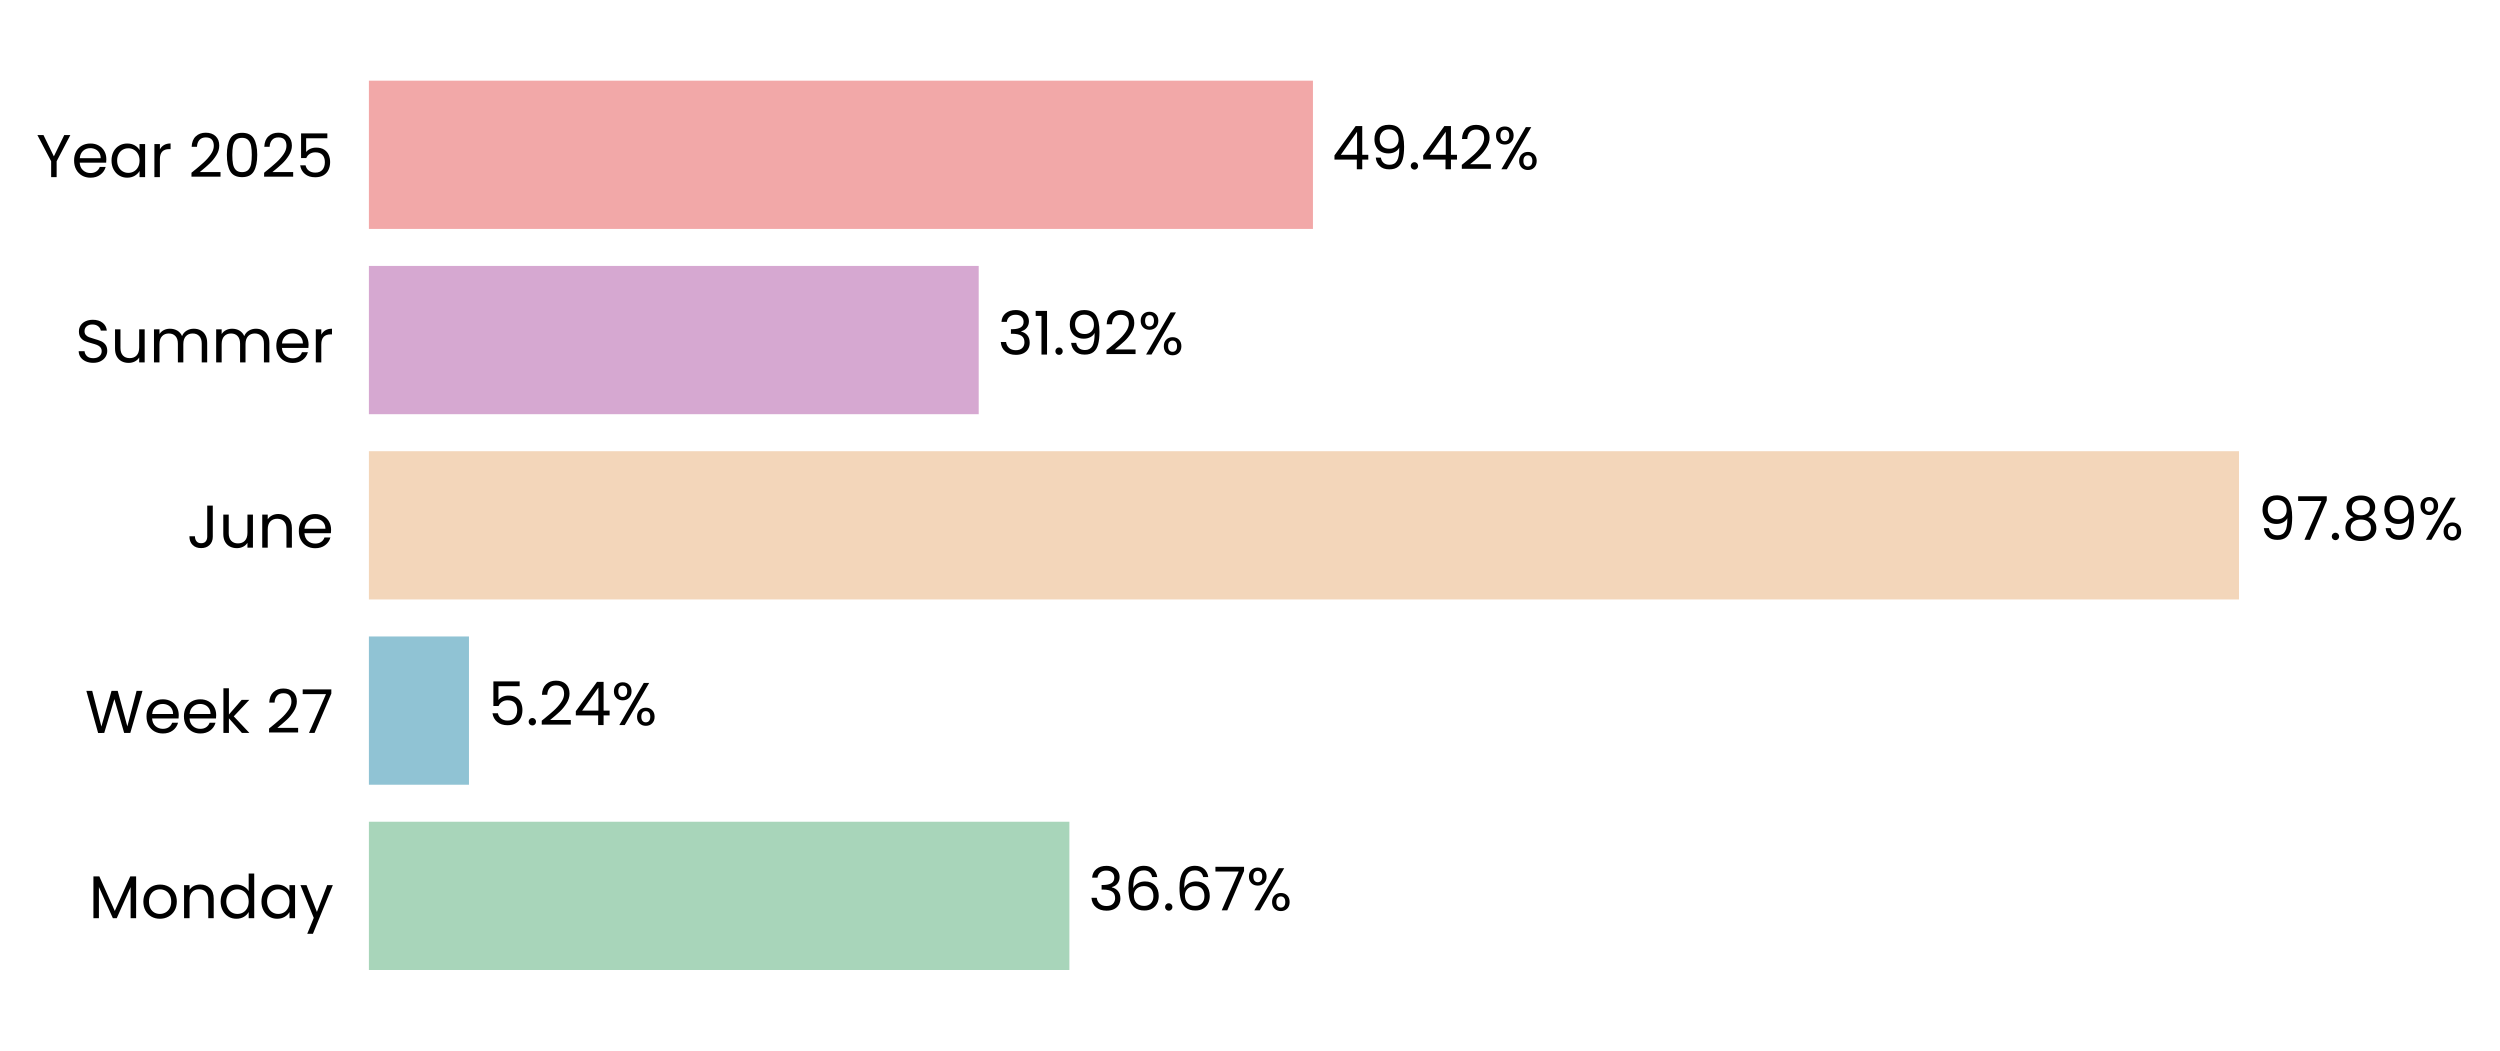
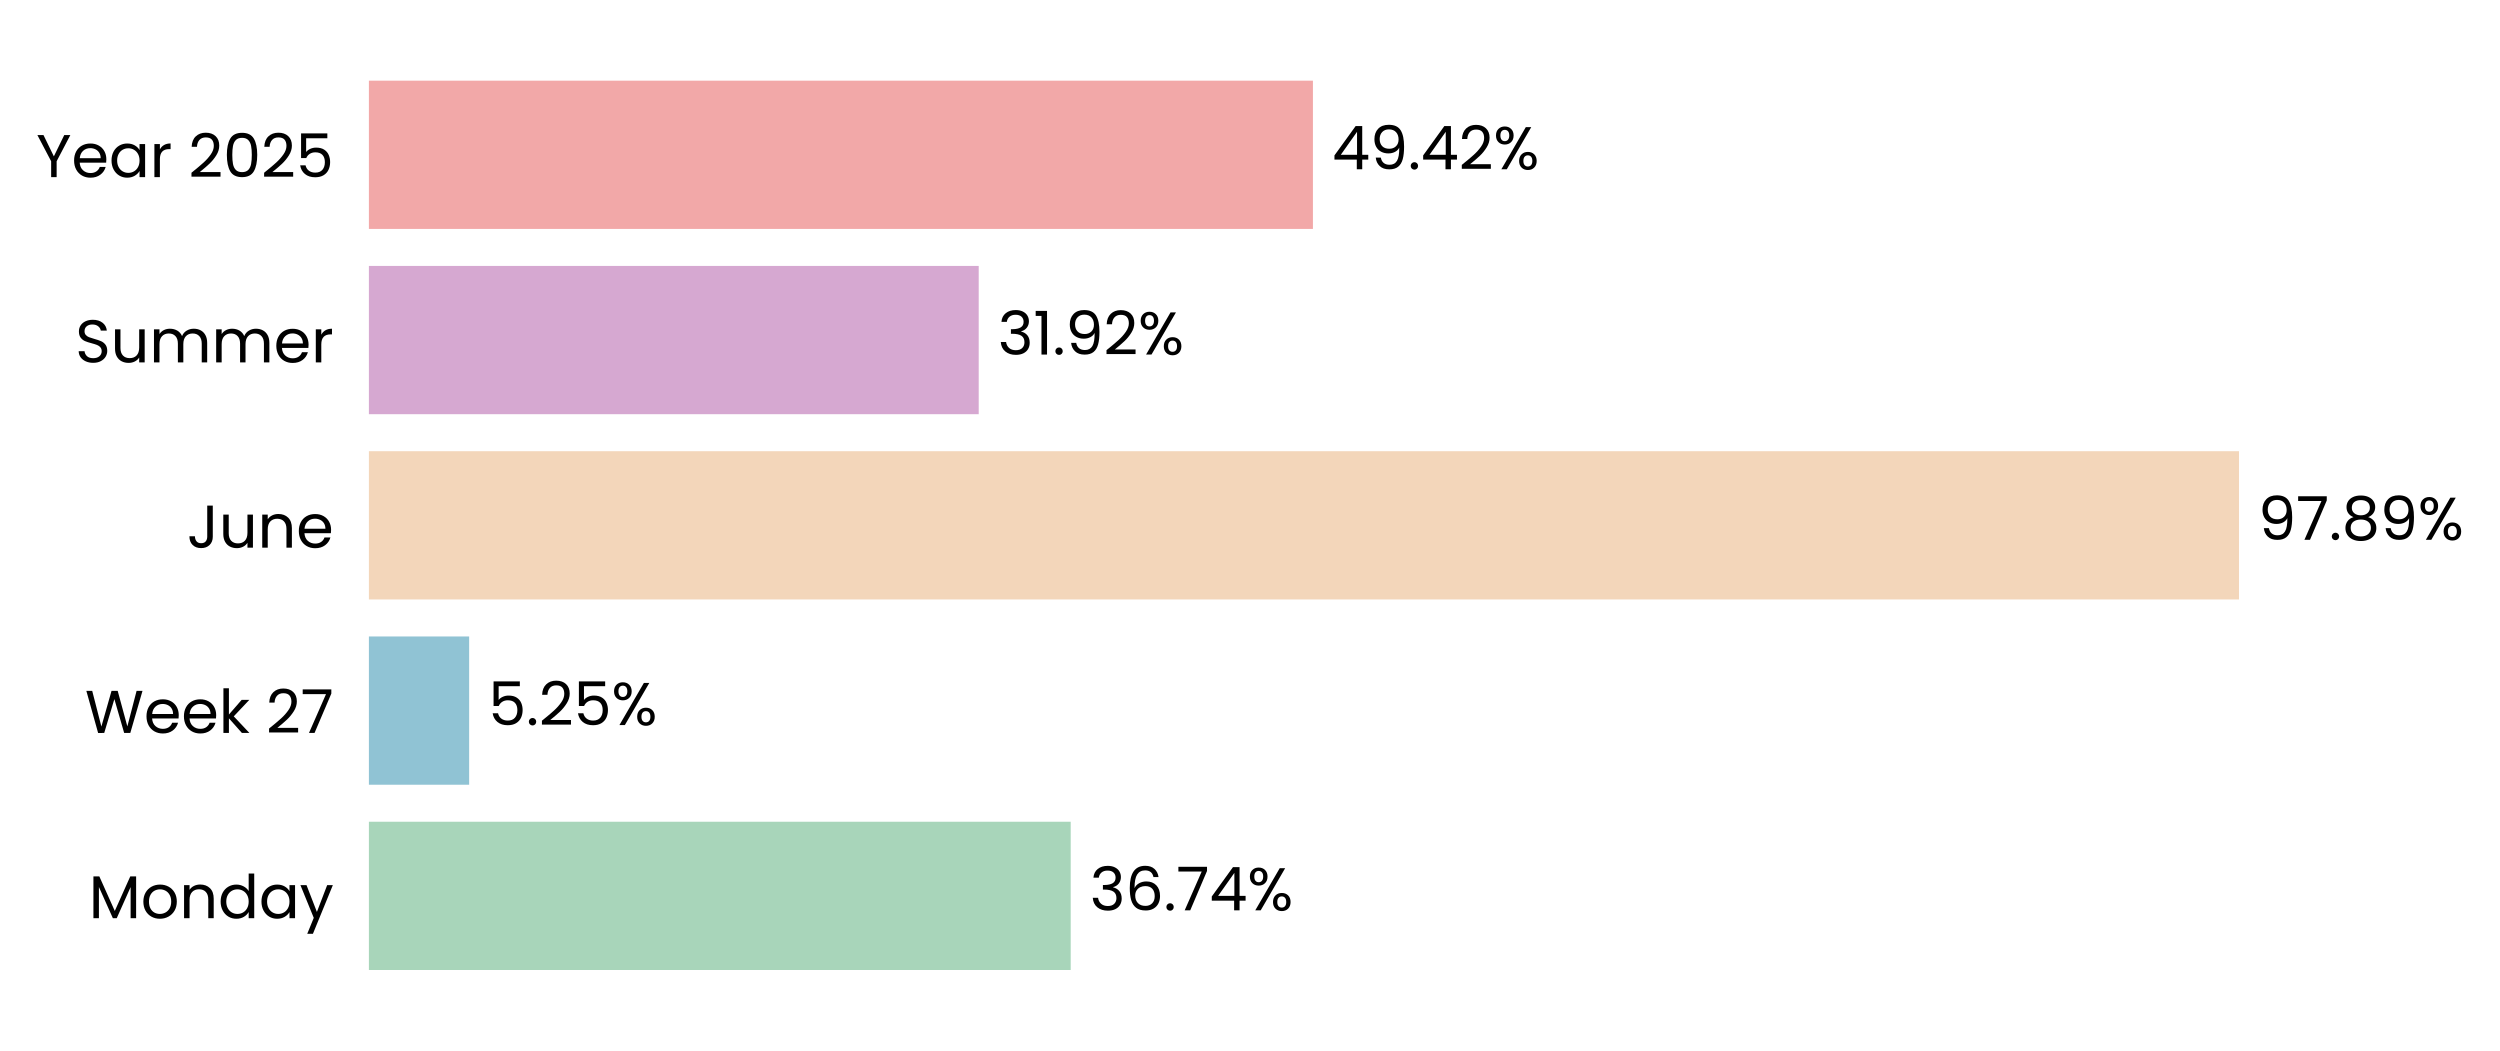
<svg xmlns="http://www.w3.org/2000/svg" xmlns:xlink="http://www.w3.org/1999/xlink" width="496.824pt" height="208.8pt" viewBox="0 0 496.824 208.8" version="1.1">
  <defs>
    <style type="text/css">*{stroke-linejoin: round; stroke-linecap: butt}</style>
  </defs>
  <g id="figure_1">
    <g id="patch_1">
      <path d="M 0 208.8  L 496.824 208.8  L 496.824 0  L 0 0  L 0 208.8  z " style="fill: none" />
    </g>
    <g id="axes_1">
      <g id="patch_2">
-         <path d="M 73.311 201.6  L 452.971 201.6  L 452.971 7.2  L 73.311 7.2  L 73.311 201.6  z " style="fill: none" />
+         <path d="M 73.311 201.6  L 452.962 201.6  L 452.962 7.2  L 73.311 7.2  L 73.311 201.6  z " style="fill: none" />
      </g>
      <g id="patch_3">
-         <path d="M 73.311 192.764  L 212.52 192.764  L 212.52 163.309  L 73.311 163.309  z " clip-path="url(#p6e775bdabb)" style="fill: #a8d5ba" />
+         <path d="M 73.311 192.764  L 212.78 192.764  L 212.78 163.309  L 73.311 163.309  z " clip-path="url(#pd66af39ee4)" style="fill: #a8d5ba" />
      </g>
      <g id="patch_4">
-         <path d="M 73.311 155.945  L 93.198 155.945  L 93.198 126.491  L 73.311 126.491  z " clip-path="url(#p6e775bdabb)" style="fill: #90c3d4" />
+         <path d="M 73.311 155.945  L 93.235 155.945  L 93.235 126.491  L 73.311 126.491  z " clip-path="url(#pd66af39ee4)" style="fill: #90c3d4" />
      </g>
      <g id="patch_5">
-         <path d="M 73.311 119.127  L 444.956 119.127  L 444.956 89.673  L 73.311 89.673  z " clip-path="url(#p6e775bdabb)" style="fill: #f3d6ba" />
+         <path d="M 73.311 119.127  L 444.956 119.127  L 444.956 89.673  L 73.311 89.673  z " clip-path="url(#pd66af39ee4)" style="fill: #f3d6ba" />
      </g>
      <g id="patch_6">
-         <path d="M 73.311 82.309  L 194.5 82.309  L 194.5 52.855  L 73.311 52.855  z " clip-path="url(#p6e775bdabb)" style="fill: #d6a8d1" />
+         <path d="M 73.311 82.309  L 194.5 82.309  L 194.5 52.855  L 73.311 52.855  z " clip-path="url(#pd66af39ee4)" style="fill: #d6a8d1" />
      </g>
      <g id="patch_7">
-         <path d="M 73.311 45.491  L 260.922 45.491  L 260.922 16.036  L 73.311 16.036  z " clip-path="url(#p6e775bdabb)" style="fill: #f2a8a8" />
+         <path d="M 73.311 45.491  L 260.918 45.491  L 260.918 16.036  L 73.311 16.036  z " clip-path="url(#pd66af39ee4)" style="fill: #f2a8a8" />
      </g>
      <g id="matplotlib.axis_1">
        <g id="ytick_1">
          <g id="text_1">
            <g transform="translate(17.64187 182.4764) scale(0.12 -0.12)">
              <defs>
                <path id="Poppins-Regular-4d" d="M 5018 4429  L 5018 0  L 4435 0  L 4435 3302  L 2963 0  L 2554 0  L 1075 3309  L 1075 0  L 493 0  L 493 4429  L 1120 4429  L 2758 768  L 4397 4429  L 5018 4429  z " transform="scale(0.015625)" />
                <path id="Poppins-Regular-6f" d="M 2022 -58  Q 1530 -58 1130 166  Q 730 390 502 803  Q 275 1216 275 1760  Q 275 2298 508 2710  Q 742 3123 1145 3344  Q 1549 3565 2048 3565  Q 2547 3565 2950 3344  Q 3354 3123 3587 2713  Q 3821 2304 3821 1760  Q 3821 1216 3581 803  Q 3341 390 2931 166  Q 2522 -58 2022 -58  z M 2022 454  Q 2336 454 2611 601  Q 2886 749 3056 1043  Q 3226 1338 3226 1760  Q 3226 2182 3059 2476  Q 2893 2771 2624 2915  Q 2355 3059 2042 3059  Q 1722 3059 1456 2915  Q 1190 2771 1030 2476  Q 870 2182 870 1760  Q 870 1331 1027 1036  Q 1184 742 1446 598  Q 1709 454 2022 454  z " transform="scale(0.015625)" />
                <path id="Poppins-Regular-6e" d="M 2202 3571  Q 2842 3571 3238 3184  Q 3635 2797 3635 2067  L 3635 0  L 3059 0  L 3059 1984  Q 3059 2509 2796 2787  Q 2534 3066 2080 3066  Q 1619 3066 1347 2778  Q 1075 2490 1075 1939  L 1075 0  L 493 0  L 493 3507  L 1075 3507  L 1075 3008  Q 1248 3277 1545 3424  Q 1843 3571 2202 3571  z " transform="scale(0.015625)" />
                <path id="Poppins-Regular-64" d="M 275 1766  Q 275 2304 492 2710  Q 710 3117 1091 3341  Q 1472 3565 1946 3565  Q 2355 3565 2707 3376  Q 3059 3187 3245 2880  L 3245 4736  L 3834 4736  L 3834 0  L 3245 0  L 3245 659  Q 3072 346 2733 144  Q 2394 -58 1939 -58  Q 1472 -58 1091 172  Q 710 403 492 819  Q 275 1235 275 1766  z M 3245 1760  Q 3245 2157 3085 2451  Q 2925 2746 2653 2902  Q 2381 3059 2054 3059  Q 1728 3059 1459 2905  Q 1190 2752 1030 2457  Q 870 2163 870 1766  Q 870 1363 1030 1065  Q 1190 768 1459 611  Q 1728 454 2054 454  Q 2381 454 2653 611  Q 2925 768 3085 1065  Q 3245 1363 3245 1760  z " transform="scale(0.015625)" />
                <path id="Poppins-Regular-61" d="M 275 1766  Q 275 2304 492 2710  Q 710 3117 1091 3341  Q 1472 3565 1939 3565  Q 2400 3565 2739 3366  Q 3078 3168 3245 2867  L 3245 3507  L 3834 3507  L 3834 0  L 3245 0  L 3245 653  Q 3072 346 2729 144  Q 2387 -58 1933 -58  Q 1466 -58 1088 172  Q 710 403 492 819  Q 275 1235 275 1766  z M 3245 1760  Q 3245 2157 3085 2451  Q 2925 2746 2653 2902  Q 2381 3059 2054 3059  Q 1728 3059 1459 2905  Q 1190 2752 1030 2457  Q 870 2163 870 1766  Q 870 1363 1030 1065  Q 1190 768 1459 611  Q 1728 454 2054 454  Q 2381 454 2653 611  Q 2925 768 3085 1065  Q 3245 1363 3245 1760  z " transform="scale(0.015625)" />
                <path id="Poppins-Regular-79" d="M 3514 3507  L 1402 -1651  L 800 -1651  L 1491 38  L 77 3507  L 723 3507  L 1824 666  L 2912 3507  L 3514 3507  z " transform="scale(0.015625)" />
              </defs>
              <use xlink:href="#Poppins-Regular-4d" />
              <use xlink:href="#Poppins-Regular-6f" transform="translate(86.09999 0)" />
              <use xlink:href="#Poppins-Regular-6e" transform="translate(150.1 0)" />
              <use xlink:href="#Poppins-Regular-64" transform="translate(214.1 0)" />
              <use xlink:href="#Poppins-Regular-61" transform="translate(281.7 0)" />
              <use xlink:href="#Poppins-Regular-79" transform="translate(349.2999 0)" />
            </g>
          </g>
        </g>
        <g id="ytick_2">
          <g id="text_2">
            <g transform="translate(16.88437 145.6582) scale(0.12 -0.12)">
              <defs>
                <path id="Poppins-Regular-57" d="M 6099 4461  L 4806 0  L 4154 0  L 3117 3590  L 2042 0  L 1395 -6  L 147 4461  L 768 4461  L 1741 678  L 2816 4461  L 3469 4461  L 4493 691  L 5472 4461  L 6099 4461  z " transform="scale(0.015625)" />
                <path id="Poppins-Regular-65" d="M 3693 1888  Q 3693 1722 3674 1536  L 870 1536  Q 902 1018 1225 726  Q 1549 435 2010 435  Q 2387 435 2640 611  Q 2893 787 2995 1082  L 3622 1082  Q 3482 576 3059 259  Q 2637 -58 2010 -58  Q 1510 -58 1116 166  Q 723 390 499 803  Q 275 1216 275 1760  Q 275 2304 492 2713  Q 710 3123 1104 3344  Q 1498 3565 2010 3565  Q 2509 3565 2893 3347  Q 3277 3130 3485 2749  Q 3693 2368 3693 1888  z M 3091 2010  Q 3091 2342 2944 2582  Q 2797 2822 2544 2947  Q 2291 3072 1984 3072  Q 1542 3072 1232 2790  Q 922 2509 877 2010  L 3091 2010  z " transform="scale(0.015625)" />
                <path id="Poppins-Regular-6b" d="M 2451 0  L 1075 1549  L 1075 0  L 493 0  L 493 4736  L 1075 4736  L 1075 1952  L 2426 3507  L 3238 3507  L 1587 1760  L 3245 0  L 2451 0  z " transform="scale(0.015625)" />
                <path id="Poppins-Regular-20" transform="scale(0.015625)" />
                <path id="Poppins-Regular-32" d="M 326 467  Q 1139 1120 1600 1539  Q 2061 1958 2377 2416  Q 2694 2874 2694 3315  Q 2694 3731 2492 3971  Q 2291 4211 1843 4211  Q 1408 4211 1168 3939  Q 928 3667 909 3213  L 346 3213  Q 371 3930 780 4320  Q 1190 4710 1837 4710  Q 2496 4710 2883 4345  Q 3270 3981 3270 3341  Q 3270 2810 2953 2307  Q 2637 1805 2233 1424  Q 1830 1043 1203 538  L 3405 538  L 3405 51  L 326 51  L 326 467  z " transform="scale(0.015625)" />
                <path id="Poppins-Regular-37" d="M 3245 4173  L 1466 0  L 877 0  L 2682 4115  L 211 4115  L 211 4614  L 3245 4614  L 3245 4173  z " transform="scale(0.015625)" />
              </defs>
              <use xlink:href="#Poppins-Regular-57" />
              <use xlink:href="#Poppins-Regular-65" transform="translate(97.59999 0)" />
              <use xlink:href="#Poppins-Regular-65" transform="translate(159.6 0)" />
              <use xlink:href="#Poppins-Regular-6b" transform="translate(221.6 0)" />
              <use xlink:href="#Poppins-Regular-20" transform="translate(273.0999 0)" />
              <use xlink:href="#Poppins-Regular-32" transform="translate(299.7999 0)" />
              <use xlink:href="#Poppins-Regular-37" transform="translate(357.2999 0)" />
            </g>
          </g>
        </g>
        <g id="ytick_3">
          <g id="text_3">
            <g transform="translate(37.15125 108.84) scale(0.12 -0.12)">
              <defs>
                <path id="Poppins-Regular-4a" d="M 2739 4461  L 2739 1165  Q 2739 614 2400 284  Q 2061 -45 1504 -45  Q 941 -45 601 291  Q 262 627 262 1210  L 845 1210  Q 851 883 1014 678  Q 1178 474 1504 474  Q 1830 474 1990 669  Q 2150 864 2150 1165  L 2150 4461  L 2739 4461  z " transform="scale(0.015625)" />
                <path id="Poppins-Regular-75" d="M 3603 3507  L 3603 0  L 3021 0  L 3021 518  Q 2854 250 2556 99  Q 2259 -51 1901 -51  Q 1491 -51 1164 118  Q 838 288 649 627  Q 461 966 461 1453  L 461 3507  L 1037 3507  L 1037 1530  Q 1037 1011 1299 732  Q 1562 454 2016 454  Q 2483 454 2752 742  Q 3021 1030 3021 1581  L 3021 3507  L 3603 3507  z " transform="scale(0.015625)" />
              </defs>
              <use xlink:href="#Poppins-Regular-4a" />
              <use xlink:href="#Poppins-Regular-75" transform="translate(52.99999 0)" />
              <use xlink:href="#Poppins-Regular-6e" transform="translate(117 0)" />
              <use xlink:href="#Poppins-Regular-65" transform="translate(181 0)" />
            </g>
          </g>
        </g>
        <g id="ytick_4">
          <g id="text_4">
            <g transform="translate(14.95125 72.02182) scale(0.12 -0.12)">
              <defs>
                <path id="Poppins-Regular-53" d="M 1907 -45  Q 1466 -45 1117 112  Q 768 269 569 547  Q 371 826 365 1190  L 986 1190  Q 1018 877 1245 662  Q 1472 448 1907 448  Q 2323 448 2563 656  Q 2803 864 2803 1190  Q 2803 1446 2662 1606  Q 2522 1766 2310 1849  Q 2099 1933 1741 2029  Q 1299 2144 1033 2259  Q 768 2374 579 2620  Q 390 2867 390 3283  Q 390 3648 576 3929  Q 762 4211 1098 4364  Q 1434 4518 1869 4518  Q 2496 4518 2896 4204  Q 3296 3891 3347 3373  L 2707 3373  Q 2675 3629 2438 3824  Q 2202 4019 1811 4019  Q 1446 4019 1216 3830  Q 986 3642 986 3302  Q 986 3059 1123 2905  Q 1261 2752 1462 2672  Q 1664 2592 2029 2490  Q 2470 2368 2739 2249  Q 3008 2131 3200 1884  Q 3392 1638 3392 1216  Q 3392 890 3219 602  Q 3046 314 2707 134  Q 2368 -45 1907 -45  z " transform="scale(0.015625)" />
                <path id="Poppins-Regular-6d" d="M 4710 3571  Q 5120 3571 5440 3401  Q 5760 3232 5945 2893  Q 6131 2554 6131 2067  L 6131 0  L 5555 0  L 5555 1984  Q 5555 2509 5296 2787  Q 5037 3066 4595 3066  Q 4141 3066 3872 2774  Q 3603 2483 3603 1933  L 3603 0  L 3027 0  L 3027 1984  Q 3027 2509 2768 2787  Q 2509 3066 2067 3066  Q 1613 3066 1344 2774  Q 1075 2483 1075 1933  L 1075 0  L 493 0  L 493 3507  L 1075 3507  L 1075 3002  Q 1248 3277 1539 3424  Q 1830 3571 2182 3571  Q 2624 3571 2963 3372  Q 3302 3174 3469 2790  Q 3616 3162 3955 3366  Q 4294 3571 4710 3571  z " transform="scale(0.015625)" />
                <path id="Poppins-Regular-72" d="M 1075 2938  Q 1229 3238 1513 3404  Q 1798 3571 2208 3571  L 2208 2970  L 2054 2970  Q 1075 2970 1075 1907  L 1075 0  L 493 0  L 493 3507  L 1075 3507  L 1075 2938  z " transform="scale(0.015625)" />
              </defs>
              <use xlink:href="#Poppins-Regular-53" />
              <use xlink:href="#Poppins-Regular-75" transform="translate(58.7 0)" />
              <use xlink:href="#Poppins-Regular-6d" transform="translate(122.7 0)" />
              <use xlink:href="#Poppins-Regular-6d" transform="translate(225.7 0)" />
              <use xlink:href="#Poppins-Regular-65" transform="translate(328.7 0)" />
              <use xlink:href="#Poppins-Regular-72" transform="translate(390.6999 0)" />
            </g>
          </g>
        </g>
        <g id="ytick_5">
          <g id="text_5">
            <g transform="translate(7.2 35.20364) scale(0.12 -0.12)">
              <defs>
                <path id="Poppins-Regular-59" d="M 3616 4461  L 2163 1683  L 2163 0  L 1581 0  L 1581 1683  L 122 4461  L 768 4461  L 1869 2202  L 2970 4461  L 3616 4461  z " transform="scale(0.015625)" />
                <path id="Poppins-Regular-30" d="M 397 2362  Q 397 3462 755 4080  Q 1114 4698 2010 4698  Q 2899 4698 3257 4080  Q 3616 3462 3616 2362  Q 3616 1242 3257 621  Q 2899 0 2010 0  Q 1114 0 755 621  Q 397 1242 397 2362  z M 3040 2362  Q 3040 2918 2966 3305  Q 2893 3693 2665 3929  Q 2438 4166 2010 4166  Q 1574 4166 1347 3929  Q 1120 3693 1046 3305  Q 973 2918 973 2362  Q 973 1786 1046 1395  Q 1120 1005 1347 768  Q 1574 531 2010 531  Q 2438 531 2665 768  Q 2893 1005 2966 1395  Q 3040 1786 3040 2362  z " transform="scale(0.015625)" />
                <path id="Poppins-Regular-35" d="M 3347 4122  L 1101 4122  L 1101 2662  Q 1248 2867 1536 2998  Q 1824 3130 2157 3130  Q 2688 3130 3021 2909  Q 3354 2688 3498 2339  Q 3642 1990 3642 1600  Q 3642 1139 3469 774  Q 3296 410 2941 198  Q 2586 -13 2061 -13  Q 1389 -13 973 332  Q 557 678 467 1254  L 1037 1254  Q 1120 890 1389 685  Q 1658 480 2067 480  Q 2573 480 2829 784  Q 3085 1088 3085 1587  Q 3085 2086 2829 2358  Q 2573 2630 2074 2630  Q 1734 2630 1481 2467  Q 1229 2304 1114 2022  L 563 2022  L 563 4634  L 3347 4634  L 3347 4122  z " transform="scale(0.015625)" />
              </defs>
              <use xlink:href="#Poppins-Regular-59" />
              <use xlink:href="#Poppins-Regular-65" transform="translate(58.39999 0)" />
              <use xlink:href="#Poppins-Regular-61" transform="translate(120.4 0)" />
              <use xlink:href="#Poppins-Regular-72" transform="translate(188 0)" />
              <use xlink:href="#Poppins-Regular-20" transform="translate(225.3 0)" />
              <use xlink:href="#Poppins-Regular-32" transform="translate(252 0)" />
              <use xlink:href="#Poppins-Regular-30" transform="translate(309.4999 0)" />
              <use xlink:href="#Poppins-Regular-32" transform="translate(372.2999 0)" />
              <use xlink:href="#Poppins-Regular-35" transform="translate(429.7999 0)" />
            </g>
          </g>
        </g>
      </g>
      <g id="text_6">
-         <g transform="translate(216.3165 180.9164) scale(0.12 -0.12)">
+         <g transform="translate(216.5768 180.9164) scale(0.12 -0.12)">
          <defs>
            <path id="Poppins-Regular-33" d="M 384 3462  Q 429 4051 838 4384  Q 1248 4717 1901 4717  Q 2336 4717 2653 4560  Q 2970 4403 3133 4134  Q 3296 3866 3296 3526  Q 3296 3130 3069 2842  Q 2842 2554 2477 2470  L 2477 2438  Q 2893 2336 3136 2035  Q 3379 1734 3379 1248  Q 3379 883 3212 592  Q 3046 301 2713 134  Q 2381 -32 1914 -32  Q 1235 -32 800 323  Q 365 678 314 1331  L 877 1331  Q 922 947 1190 704  Q 1459 461 1907 461  Q 2355 461 2588 694  Q 2822 928 2822 1299  Q 2822 1779 2502 1990  Q 2182 2202 1536 2202  L 1389 2202  L 1389 2688  L 1542 2688  Q 2131 2694 2432 2883  Q 2733 3072 2733 3469  Q 2733 3808 2512 4013  Q 2291 4218 1882 4218  Q 1485 4218 1241 4013  Q 998 3808 954 3462  L 384 3462  z " transform="scale(0.015625)" />
            <path id="Poppins-Regular-36" d="M 2976 3526  Q 2835 4237 2099 4237  Q 1530 4237 1248 3798  Q 966 3360 973 2355  Q 1120 2688 1462 2877  Q 1805 3066 2227 3066  Q 2886 3066 3280 2656  Q 3674 2246 3674 1523  Q 3674 1088 3504 742  Q 3334 397 2992 192  Q 2650 -13 2163 -13  Q 1504 -13 1133 281  Q 762 576 614 1094  Q 467 1613 467 2374  Q 467 4723 2106 4723  Q 2733 4723 3091 4384  Q 3450 4045 3514 3526  L 2976 3526  z M 2106 2573  Q 1830 2573 1587 2461  Q 1344 2349 1193 2121  Q 1043 1894 1043 1568  Q 1043 1082 1324 778  Q 1606 474 2131 474  Q 2579 474 2844 752  Q 3110 1030 3110 1504  Q 3110 2003 2854 2288  Q 2598 2573 2106 2573  z " transform="scale(0.015625)" />
            <path id="Poppins-Regular-2e" d="M 678 -38  Q 512 -38 397 77  Q 282 192 282 358  Q 282 525 397 640  Q 512 755 678 755  Q 838 755 950 640  Q 1062 525 1062 358  Q 1062 192 950 77  Q 838 -38 678 -38  z " transform="scale(0.015625)" />
+             <path id="Poppins-Regular-34" d="M 256 1030  L 256 1472  L 2502 4582  L 3200 4582  L 3200 1536  L 3840 1536  L 3840 1030  L 3200 1030  L 3200 0  L 2624 0  L 2624 1030  L 256 1030  z M 2650 3974  L 928 1536  L 2650 1536  L 2650 3974  z " transform="scale(0.015625)" />
            <path id="Poppins-Regular-25" d="M 269 3584  Q 269 4019 531 4278  Q 794 4538 1203 4538  Q 1613 4538 1875 4278  Q 2138 4019 2138 3584  Q 2138 3142 1875 2883  Q 1613 2624 1203 2624  Q 794 2624 531 2883  Q 269 3142 269 3584  z M 4006 4467  L 1414 0  L 838 0  L 3430 4467  L 4006 4467  z M 1203 4179  Q 986 4179 861 4028  Q 736 3878 736 3584  Q 736 3290 861 3136  Q 986 2982 1203 2982  Q 1421 2982 1549 3139  Q 1677 3296 1677 3584  Q 1677 3878 1549 4028  Q 1421 4179 1203 4179  z M 2720 883  Q 2720 1325 2982 1584  Q 3245 1843 3654 1843  Q 4064 1843 4323 1584  Q 4582 1325 4582 883  Q 4582 448 4323 185  Q 4064 -77 3654 -77  Q 3245 -77 2982 182  Q 2720 442 2720 883  z M 3648 1478  Q 3430 1478 3302 1328  Q 3174 1178 3174 883  Q 3174 595 3302 444  Q 3430 294 3648 294  Q 3866 294 3994 444  Q 4122 595 4122 883  Q 4122 1178 3994 1328  Q 3866 1478 3648 1478  z " transform="scale(0.015625)" />
          </defs>
          <use xlink:href="#Poppins-Regular-33" />
          <use xlink:href="#Poppins-Regular-36" transform="translate(58.89999 0)" />
          <use xlink:href="#Poppins-Regular-2e" transform="translate(122.4 0)" />
-           <use xlink:href="#Poppins-Regular-36" transform="translate(143.4 0)" />
-           <use xlink:href="#Poppins-Regular-37" transform="translate(206.8999 0)" />
-           <use xlink:href="#Poppins-Regular-25" transform="translate(261.4999 0)" />
+           <use xlink:href="#Poppins-Regular-37" transform="translate(143.4 0)" />
+           <use xlink:href="#Poppins-Regular-34" transform="translate(198 0)" />
+           <use xlink:href="#Poppins-Regular-25" transform="translate(260.8999 0)" />
        </g>
      </g>
      <g id="text_7">
-         <g transform="translate(96.9948 144.0982) scale(0.12 -0.12)">
-           <defs>
-             <path id="Poppins-Regular-34" d="M 256 1030  L 256 1472  L 2502 4582  L 3200 4582  L 3200 1536  L 3840 1536  L 3840 1030  L 3200 1030  L 3200 0  L 2624 0  L 2624 1030  L 256 1030  z M 2650 3974  L 928 1536  L 2650 1536  L 2650 3974  z " transform="scale(0.015625)" />
-           </defs>
+         <g transform="translate(97.0319 144.0982) scale(0.12 -0.12)">
          <use xlink:href="#Poppins-Regular-35" />
          <use xlink:href="#Poppins-Regular-2e" transform="translate(62.79999 0)" />
          <use xlink:href="#Poppins-Regular-32" transform="translate(83.79997 0)" />
-           <use xlink:href="#Poppins-Regular-34" transform="translate(141.3 0)" />
-           <use xlink:href="#Poppins-Regular-25" transform="translate(204.2 0)" />
+           <use xlink:href="#Poppins-Regular-35" transform="translate(141.3 0)" />
+           <use xlink:href="#Poppins-Regular-25" transform="translate(204.0999 0)" />
        </g>
      </g>
      <g id="text_8">
-         <g transform="translate(448.7528 107.28) scale(0.12 -0.12)">
+         <g transform="translate(448.7527 107.28) scale(0.12 -0.12)">
          <defs>
            <path id="Poppins-Regular-39" d="M 1146 1242  Q 1210 877 1443 678  Q 1677 480 2074 480  Q 2605 480 2857 896  Q 3110 1312 3098 2298  Q 2963 2010 2649 1846  Q 2336 1683 1952 1683  Q 1523 1683 1187 1859  Q 851 2035 659 2374  Q 467 2714 467 3194  Q 467 3878 864 4297  Q 1261 4717 1990 4717  Q 2886 4717 3248 4134  Q 3610 3552 3610 2400  Q 3610 1594 3466 1069  Q 3322 544 2979 269  Q 2637 -6 2042 -6  Q 1389 -6 1024 346  Q 659 698 608 1242  L 1146 1242  z M 2048 2176  Q 2477 2176 2752 2441  Q 3027 2707 3027 3162  Q 3027 3642 2758 3936  Q 2490 4230 2003 4230  Q 1555 4230 1289 3948  Q 1024 3667 1024 3206  Q 1024 2739 1286 2457  Q 1549 2176 2048 2176  z " transform="scale(0.015625)" />
            <path id="Poppins-Regular-38" d="M 1242 2406  Q 883 2547 691 2816  Q 499 3085 499 3469  Q 499 3814 672 4092  Q 845 4371 1187 4534  Q 1530 4698 2016 4698  Q 2502 4698 2844 4534  Q 3187 4371 3363 4092  Q 3539 3814 3539 3469  Q 3539 3098 3340 2819  Q 3142 2541 2797 2406  Q 3194 2285 3427 1981  Q 3661 1677 3661 1248  Q 3661 832 3456 521  Q 3251 211 2876 41  Q 2502 -128 2016 -128  Q 1530 -128 1162 41  Q 794 211 589 521  Q 384 832 384 1248  Q 384 1677 614 1984  Q 845 2291 1242 2406  z M 2976 3398  Q 2976 3789 2720 4000  Q 2464 4211 2016 4211  Q 1574 4211 1318 4000  Q 1062 3789 1062 3392  Q 1062 3034 1328 2816  Q 1594 2598 2016 2598  Q 2445 2598 2710 2819  Q 2976 3040 2976 3398  z M 2016 2150  Q 1542 2150 1241 1929  Q 941 1709 941 1267  Q 941 858 1232 608  Q 1523 358 2016 358  Q 2509 358 2797 608  Q 3085 858 3085 1267  Q 3085 1696 2790 1923  Q 2496 2150 2016 2150  z " transform="scale(0.015625)" />
          </defs>
          <use xlink:href="#Poppins-Regular-39" />
          <use xlink:href="#Poppins-Regular-37" transform="translate(62.99999 0)" />
          <use xlink:href="#Poppins-Regular-2e" transform="translate(117.6 0)" />
          <use xlink:href="#Poppins-Regular-38" transform="translate(138.6 0)" />
          <use xlink:href="#Poppins-Regular-39" transform="translate(201.7 0)" />
          <use xlink:href="#Poppins-Regular-25" transform="translate(264.6999 0)" />
        </g>
      </g>
      <g id="text_9">
-         <g transform="translate(198.2964 70.46182) scale(0.12 -0.12)">
+         <g transform="translate(198.2963 70.46182) scale(0.12 -0.12)">
          <defs>
            <path id="Poppins-Regular-31" d="M 243 4096  L 243 4627  L 1446 4627  L 1446 0  L 858 0  L 858 4096  L 243 4096  z " transform="scale(0.015625)" />
          </defs>
          <use xlink:href="#Poppins-Regular-33" />
          <use xlink:href="#Poppins-Regular-31" transform="translate(58.89999 0)" />
          <use xlink:href="#Poppins-Regular-2e" transform="translate(90.89998 0)" />
          <use xlink:href="#Poppins-Regular-39" transform="translate(111.9 0)" />
          <use xlink:href="#Poppins-Regular-32" transform="translate(174.8999 0)" />
          <use xlink:href="#Poppins-Regular-25" transform="translate(232.3999 0)" />
        </g>
      </g>
      <g id="text_10">
-         <g transform="translate(264.7188 33.64364) scale(0.12 -0.12)">
+         <g transform="translate(264.715 33.64364) scale(0.12 -0.12)">
          <use xlink:href="#Poppins-Regular-34" />
          <use xlink:href="#Poppins-Regular-39" transform="translate(62.89999 0)" />
          <use xlink:href="#Poppins-Regular-2e" transform="translate(125.9 0)" />
          <use xlink:href="#Poppins-Regular-34" transform="translate(146.9 0)" />
          <use xlink:href="#Poppins-Regular-32" transform="translate(209.8 0)" />
          <use xlink:href="#Poppins-Regular-25" transform="translate(267.2999 0)" />
        </g>
      </g>
    </g>
  </g>
  <defs>
-     <clipPath id="p6e775bdabb">
-       <rect x="73.311" y="7.2" width="379.66" height="194.4" />
+     <clipPath id="pd66af39ee4">
+       <rect x="73.311" y="7.2" width="379.651" height="194.4" />
    </clipPath>
  </defs>
</svg>
